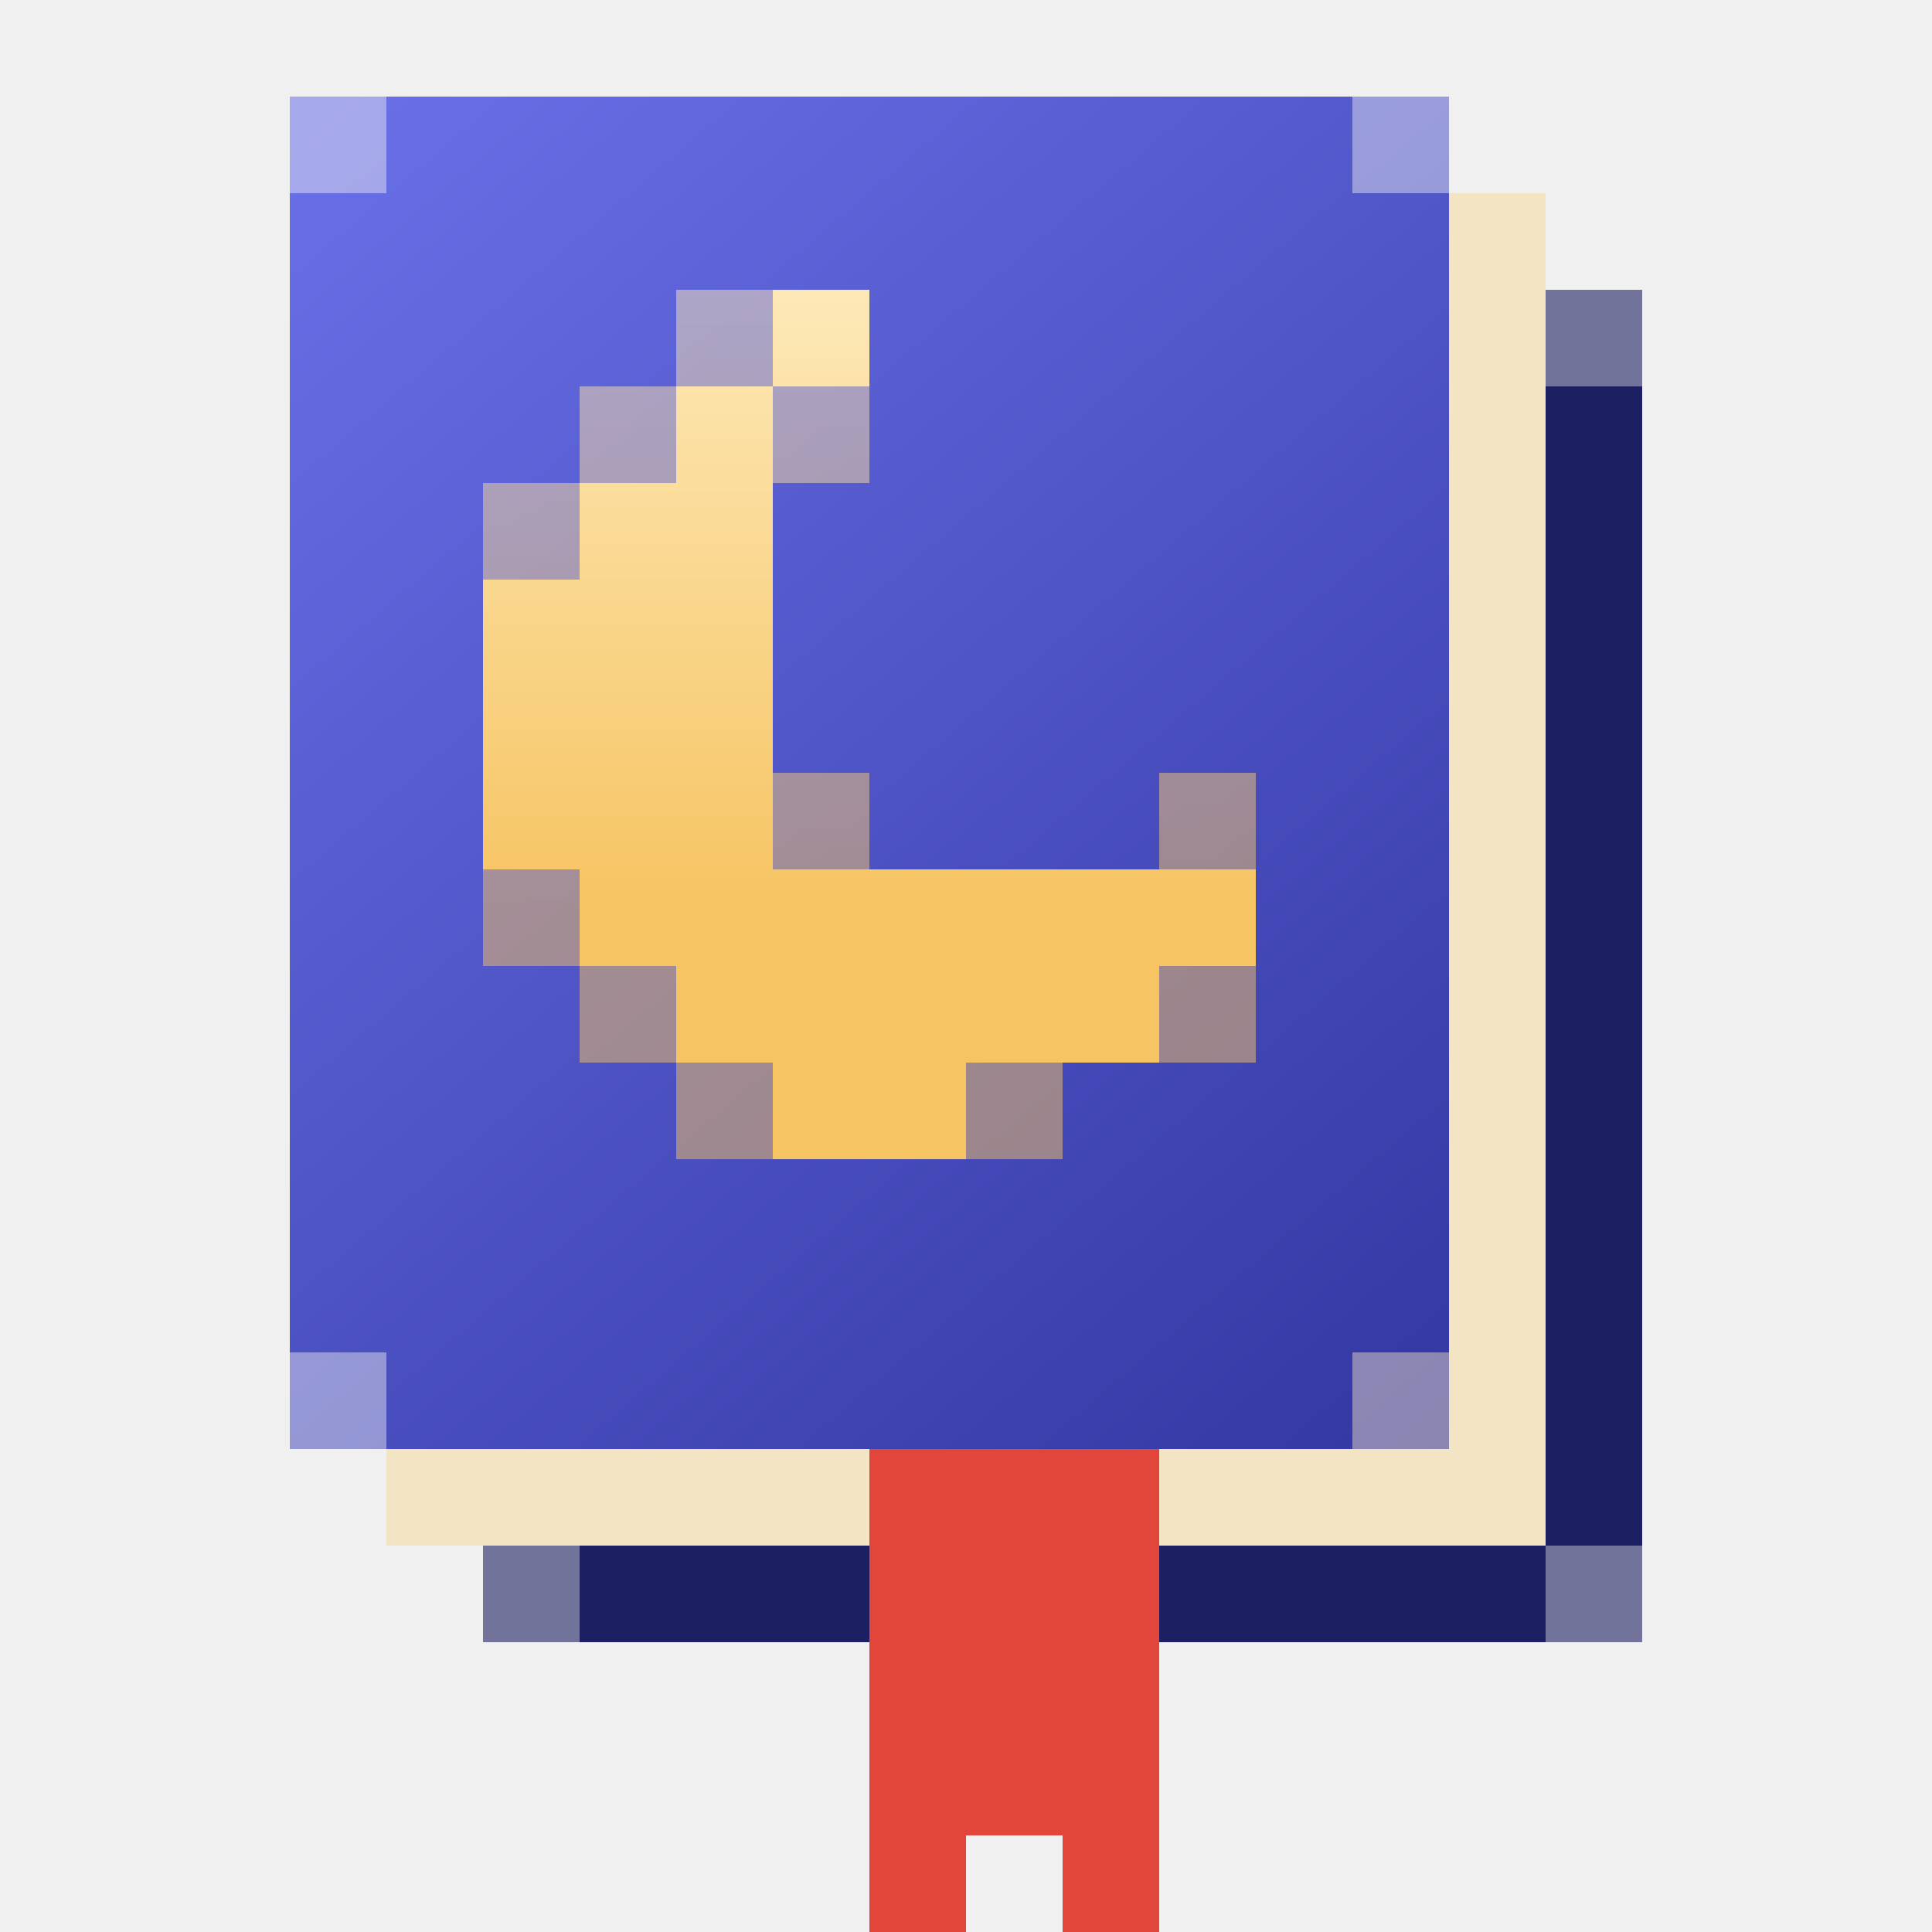
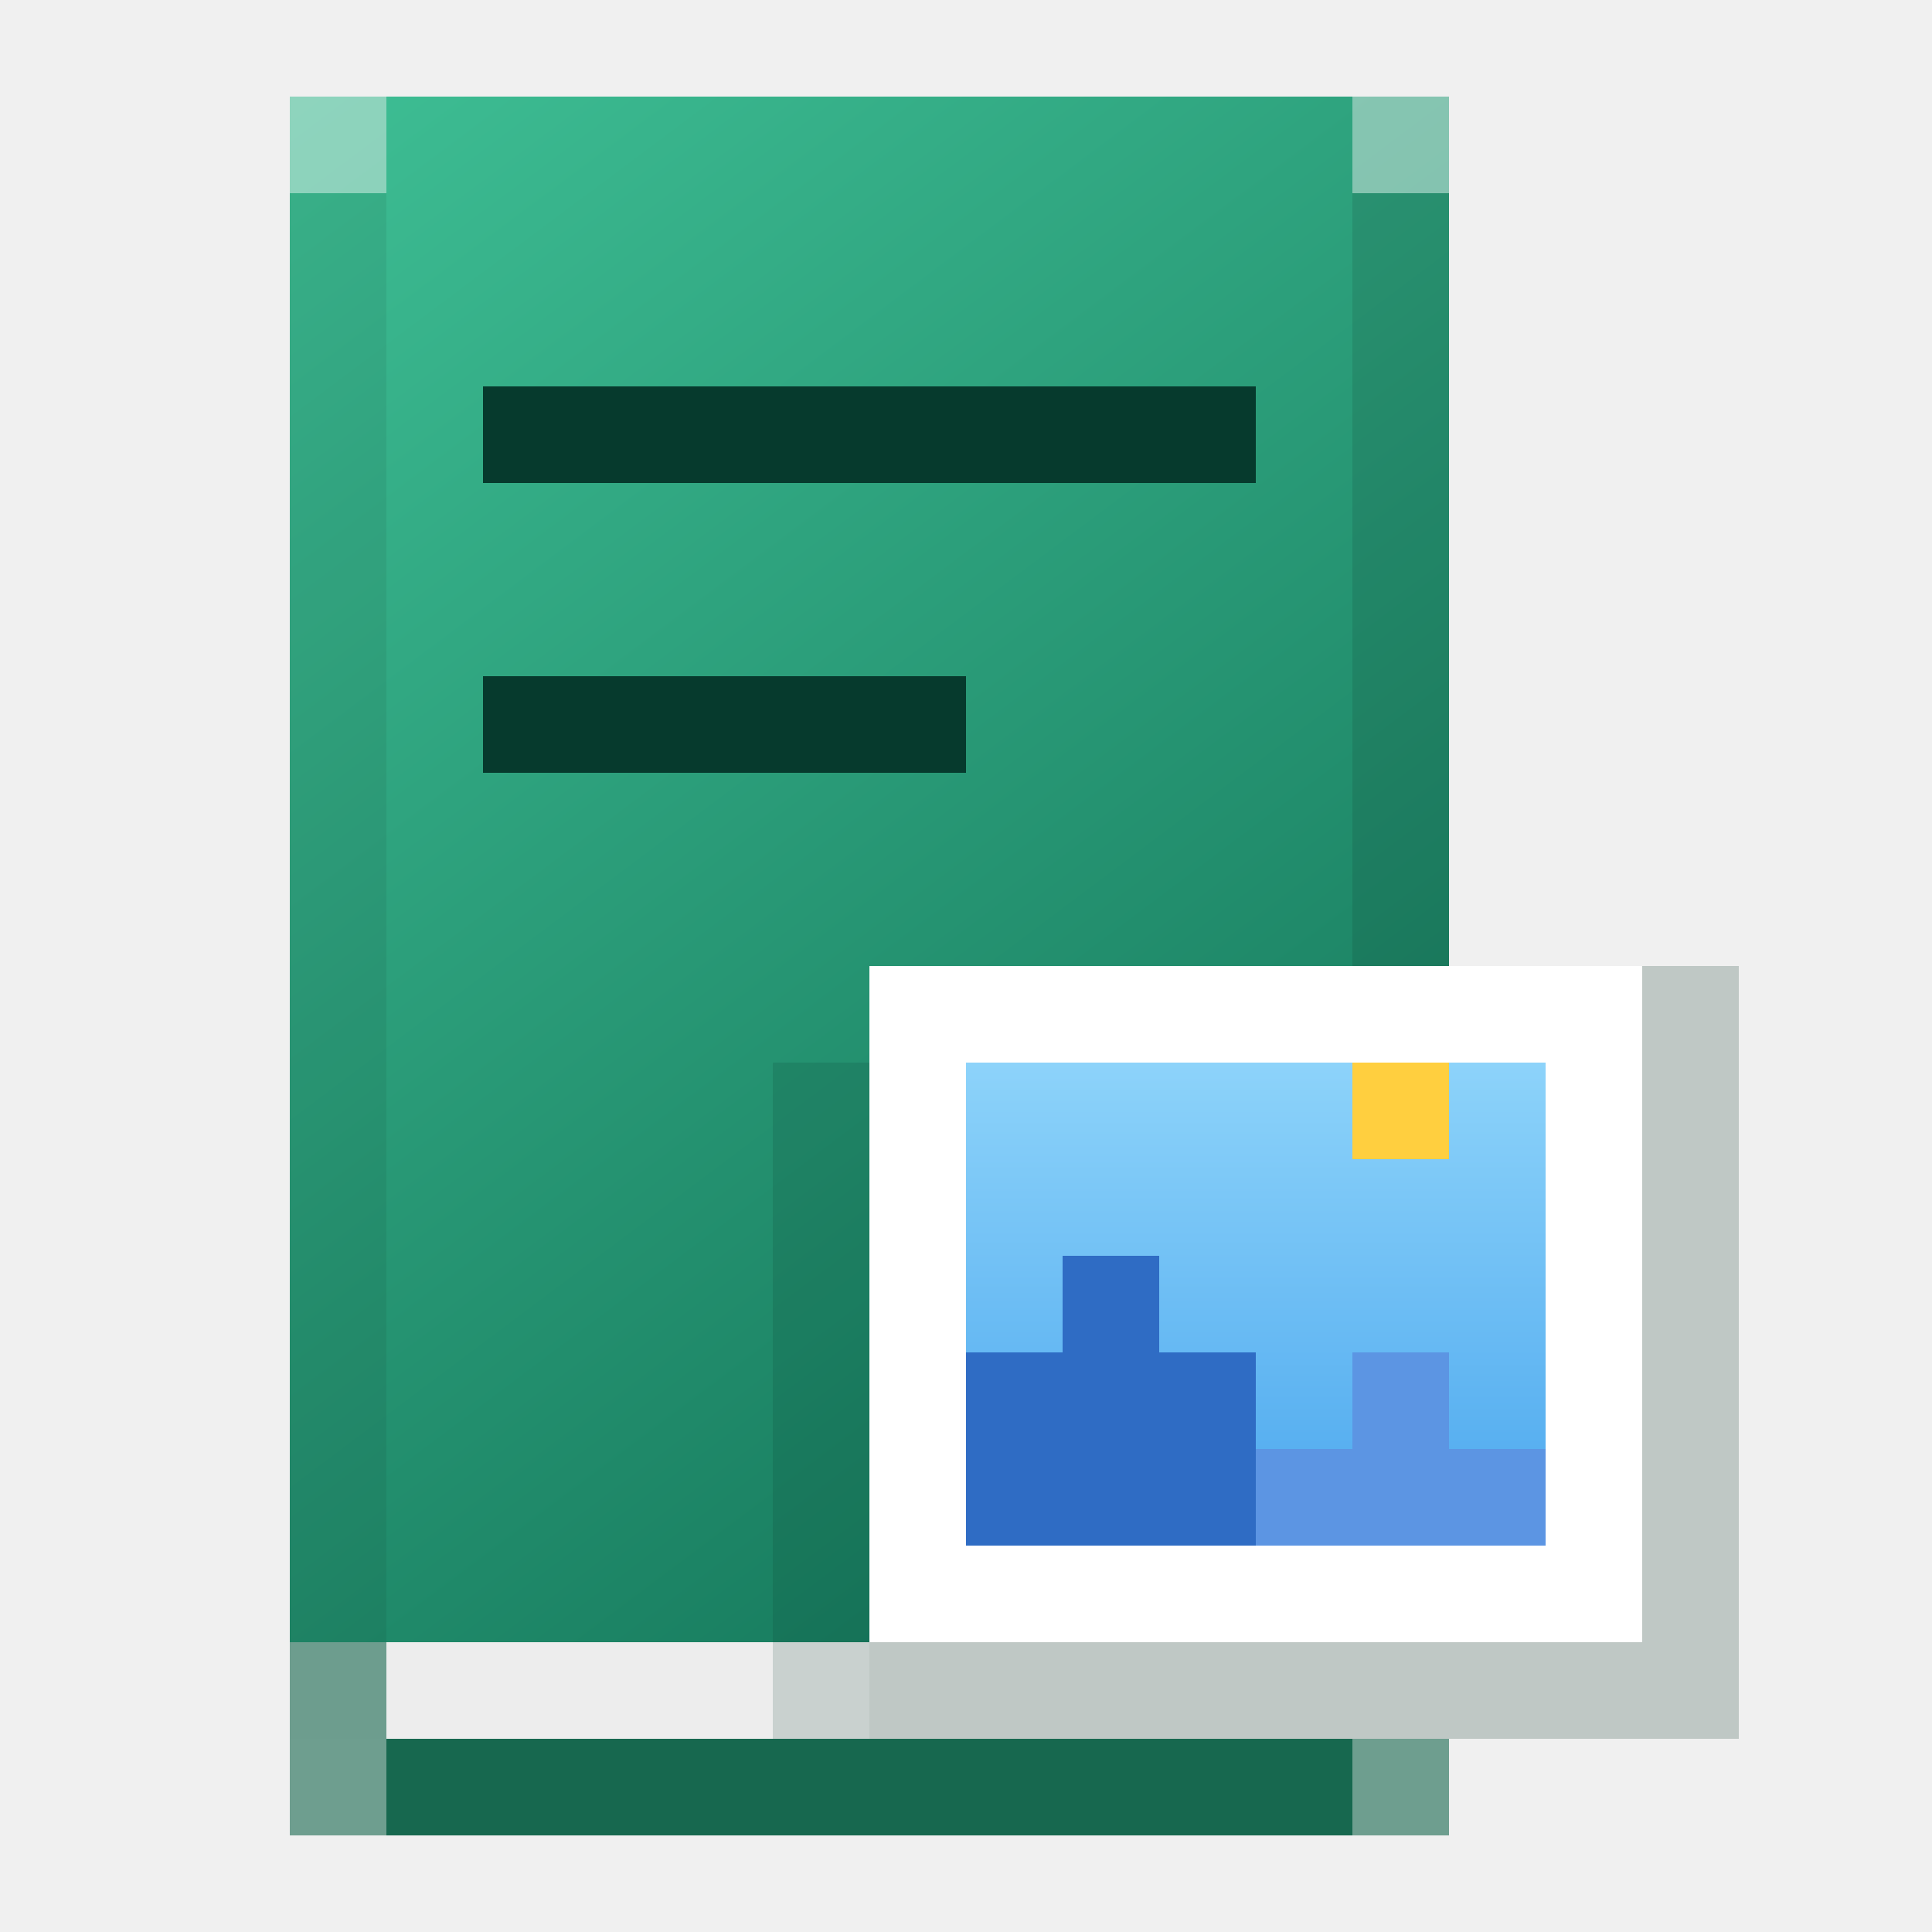
<svg xmlns="http://www.w3.org/2000/svg" width="20" height="20" viewBox="0 0 20 20">
  <defs>
-     <linearGradient id="cv" x1="3" y1="1" x2="15" y2="15" gradientUnits="userSpaceOnUse">
-       <stop offset="0" stop-color="#6A70E8" />
-       <stop offset="1" stop-color="#3337A3" />
+     <linearGradient id="pg" x1="3" y1="1" x2="15" y2="17" gradientUnits="userSpaceOnUse">
+       <stop offset="0" stop-color="#3EBE94" />
+       <stop offset="1" stop-color="#106F54" />
    </linearGradient>
-     <linearGradient id="mn" x1="0" y1="1" x2="0" y2="9.4" gradientUnits="userSpaceOnUse">
-       <stop offset="0" stop-color="#FFF4D2" />
-       <stop offset="1" stop-color="#F6C462" />
+     <linearGradient id="sky" x1="0" y1="11" x2="0" y2="16" gradientUnits="userSpaceOnUse">
+       <stop offset="0" stop-color="#8DD3FA" />
+       <stop offset="1" stop-color="#4BA7EE" />
    </linearGradient>
  </defs>
-   <rect x="5" y="4" width="12" height="12" fill="#1D1F63" shape-rendering="crispEdges" />
-   <rect x="6" y="3" width="10" height="1" fill="#1D1F63" shape-rendering="crispEdges" />
-   <rect x="6" y="16" width="10" height="1" fill="#1D1F63" shape-rendering="crispEdges" />
-   <rect x="5" y="3" width="1" height="1" fill="#1D1F63" opacity="0.6" shape-rendering="crispEdges" />
-   <rect x="5" y="16" width="1" height="1" fill="#1D1F63" opacity="0.6" shape-rendering="crispEdges" />
-   <rect x="16" y="3" width="1" height="1" fill="#1D1F63" opacity="0.6" shape-rendering="crispEdges" />
-   <rect x="16" y="16" width="1" height="1" fill="#1D1F63" opacity="0.6" shape-rendering="crispEdges" />
-   <rect x="4" y="3" width="12" height="12" fill="#F3E4C4" shape-rendering="crispEdges" />
-   <rect x="5" y="2" width="10" height="1" fill="#F3E4C4" shape-rendering="crispEdges" />
-   <rect x="5" y="15" width="10" height="1" fill="#F3E4C4" shape-rendering="crispEdges" />
-   <rect x="4" y="2" width="1" height="1" fill="#F3E4C4" shape-rendering="crispEdges" />
-   <rect x="4" y="15" width="1" height="1" fill="#F3E4C4" shape-rendering="crispEdges" />
-   <rect x="15" y="2" width="1" height="1" fill="#F3E4C4" shape-rendering="crispEdges" />
-   <rect x="15" y="15" width="1" height="1" fill="#F3E4C4" shape-rendering="crispEdges" />
-   <rect x="9" y="15" width="3" height="4" fill="#E2463A" shape-rendering="crispEdges" />
-   <rect x="9" y="19" width="1" height="1" fill="#E2463A" shape-rendering="crispEdges" />
-   <rect x="11" y="19" width="1" height="1" fill="#E2463A" shape-rendering="crispEdges" />
-   <rect x="3" y="2" width="12" height="12" fill="url(#cv)" shape-rendering="crispEdges" />
-   <rect x="4" y="1" width="10" height="1" fill="url(#cv)" shape-rendering="crispEdges" />
-   <rect x="4" y="14" width="10" height="1" fill="url(#cv)" shape-rendering="crispEdges" />
-   <rect x="3" y="1" width="1" height="1" fill="url(#cv)" opacity="0.55" shape-rendering="crispEdges" />
-   <rect x="3" y="14" width="1" height="1" fill="url(#cv)" opacity="0.55" shape-rendering="crispEdges" />
-   <rect x="14" y="1" width="1" height="1" fill="url(#cv)" opacity="0.55" shape-rendering="crispEdges" />
-   <rect x="14" y="14" width="1" height="1" fill="url(#cv)" opacity="0.55" shape-rendering="crispEdges" />
-   <rect x="7" y="3" width="1" height="1" fill="url(#mn)" opacity="0.5" shape-rendering="crispEdges" />
-   <rect x="8" y="3" width="1" height="1" fill="url(#mn)" shape-rendering="crispEdges" />
-   <rect x="6" y="4" width="1" height="1" fill="url(#mn)" opacity="0.5" shape-rendering="crispEdges" />
-   <rect x="7" y="4" width="1" height="1" fill="url(#mn)" shape-rendering="crispEdges" />
-   <rect x="8" y="4" width="1" height="1" fill="url(#mn)" opacity="0.5" shape-rendering="crispEdges" />
-   <rect x="5" y="5" width="1" height="1" fill="url(#mn)" opacity="0.5" shape-rendering="crispEdges" />
-   <rect x="6" y="5" width="1" height="1" fill="url(#mn)" shape-rendering="crispEdges" />
-   <rect x="7" y="5" width="1" height="1" fill="url(#mn)" shape-rendering="crispEdges" />
-   <rect x="5" y="6" width="1" height="1" fill="url(#mn)" shape-rendering="crispEdges" />
-   <rect x="6" y="6" width="1" height="1" fill="url(#mn)" shape-rendering="crispEdges" />
-   <rect x="7" y="6" width="1" height="1" fill="url(#mn)" shape-rendering="crispEdges" />
-   <rect x="5" y="7" width="1" height="1" fill="url(#mn)" shape-rendering="crispEdges" />
-   <rect x="6" y="7" width="1" height="1" fill="url(#mn)" shape-rendering="crispEdges" />
-   <rect x="7" y="7" width="1" height="1" fill="url(#mn)" shape-rendering="crispEdges" />
-   <rect x="5" y="8" width="1" height="1" fill="url(#mn)" shape-rendering="crispEdges" />
-   <rect x="6" y="8" width="1" height="1" fill="url(#mn)" shape-rendering="crispEdges" />
-   <rect x="7" y="8" width="1" height="1" fill="url(#mn)" shape-rendering="crispEdges" />
-   <rect x="8" y="8" width="1" height="1" fill="url(#mn)" opacity="0.5" shape-rendering="crispEdges" />
-   <rect x="12" y="8" width="1" height="1" fill="url(#mn)" opacity="0.5" shape-rendering="crispEdges" />
-   <rect x="5" y="9" width="1" height="1" fill="url(#mn)" opacity="0.5" shape-rendering="crispEdges" />
-   <rect x="6" y="9" width="1" height="1" fill="url(#mn)" shape-rendering="crispEdges" />
-   <rect x="7" y="9" width="1" height="1" fill="url(#mn)" shape-rendering="crispEdges" />
-   <rect x="8" y="9" width="1" height="1" fill="url(#mn)" shape-rendering="crispEdges" />
-   <rect x="9" y="9" width="1" height="1" fill="url(#mn)" shape-rendering="crispEdges" />
-   <rect x="10" y="9" width="1" height="1" fill="url(#mn)" shape-rendering="crispEdges" />
-   <rect x="11" y="9" width="1" height="1" fill="url(#mn)" shape-rendering="crispEdges" />
-   <rect x="12" y="9" width="1" height="1" fill="url(#mn)" shape-rendering="crispEdges" />
-   <rect x="6" y="10" width="1" height="1" fill="url(#mn)" opacity="0.5" shape-rendering="crispEdges" />
-   <rect x="7" y="10" width="1" height="1" fill="url(#mn)" shape-rendering="crispEdges" />
-   <rect x="8" y="10" width="1" height="1" fill="url(#mn)" shape-rendering="crispEdges" />
-   <rect x="9" y="10" width="1" height="1" fill="url(#mn)" shape-rendering="crispEdges" />
-   <rect x="10" y="10" width="1" height="1" fill="url(#mn)" shape-rendering="crispEdges" />
-   <rect x="11" y="10" width="1" height="1" fill="url(#mn)" shape-rendering="crispEdges" />
-   <rect x="12" y="10" width="1" height="1" fill="url(#mn)" opacity="0.5" shape-rendering="crispEdges" />
-   <rect x="7" y="11" width="1" height="1" fill="url(#mn)" opacity="0.5" shape-rendering="crispEdges" />
-   <rect x="8" y="11" width="1" height="1" fill="url(#mn)" shape-rendering="crispEdges" />
-   <rect x="9" y="11" width="1" height="1" fill="url(#mn)" shape-rendering="crispEdges" />
-   <rect x="10" y="11" width="1" height="1" fill="url(#mn)" opacity="0.5" shape-rendering="crispEdges" />
+   <rect x="3" y="2" width="12" height="15" fill="url(#pg)" shape-rendering="crispEdges" />
+   <rect x="4" y="1" width="10" height="1" fill="url(#pg)" shape-rendering="crispEdges" />
+   <rect x="4" y="17" width="10" height="1" fill="url(#pg)" shape-rendering="crispEdges" />
+   <rect x="3" y="1" width="1" height="1" fill="url(#pg)" opacity="0.55" shape-rendering="crispEdges" />
+   <rect x="3" y="17" width="1" height="1" fill="url(#pg)" shape-rendering="crispEdges" />
+   <rect x="14" y="1" width="1" height="1" fill="url(#pg)" opacity="0.55" shape-rendering="crispEdges" />
+   <rect x="14" y="17" width="1" height="1" fill="url(#pg)" shape-rendering="crispEdges" />
+   <rect x="3" y="2" width="1" height="15" fill="#000" opacity="0.07" shape-rendering="crispEdges" />
+   <rect x="14" y="2" width="1" height="15" fill="#000" opacity="0.1" shape-rendering="crispEdges" />
+   <rect x="3" y="17" width="12" height="1" fill="#EDEDED" shape-rendering="crispEdges" />
+   <rect x="3" y="17" width="1" height="1" fill="#17684F" opacity="0.6" shape-rendering="crispEdges" />
+   <rect x="14" y="17" width="1" height="1" fill="#17684F" opacity="0.6" shape-rendering="crispEdges" />
+   <rect x="4" y="18" width="10" height="1" fill="#17684F" shape-rendering="crispEdges" />
+   <rect x="3" y="18" width="1" height="1" fill="#17684F" opacity="0.6" shape-rendering="crispEdges" />
+   <rect x="14" y="18" width="1" height="1" fill="#17684F" opacity="0.6" shape-rendering="crispEdges" />
+   <rect x="5" y="4" width="8" height="1" fill="#063A2D" shape-rendering="crispEdges" />
+   <rect x="5" y="7" width="5" height="1" fill="#063A2D" shape-rendering="crispEdges" />
+   <rect x="8" y="11" width="1" height="7" fill="#063A2C" opacity="0.16" shape-rendering="crispEdges" />
+   <rect x="9" y="11" width="9" height="6" fill="#FFFFFF" shape-rendering="crispEdges" />
+   <rect x="10" y="10" width="7" height="1" fill="#FFFFFF" shape-rendering="crispEdges" />
+   <rect x="10" y="17" width="7" height="1" fill="#FFFFFF" shape-rendering="crispEdges" />
+   <rect x="9" y="10" width="1" height="1" fill="#FFFFFF" shape-rendering="crispEdges" />
+   <rect x="9" y="17" width="1" height="1" fill="#FFFFFF" shape-rendering="crispEdges" />
+   <rect x="17" y="10" width="1" height="1" fill="#FFFFFF" shape-rendering="crispEdges" />
+   <rect x="17" y="17" width="1" height="1" fill="#FFFFFF" shape-rendering="crispEdges" />
+   <rect x="17" y="10" width="1" height="8" fill="#BFC8C5" shape-rendering="crispEdges" />
+   <rect x="9" y="17" width="9" height="1" fill="#BFC8C5" shape-rendering="crispEdges" />
+   <rect x="10" y="11" width="6" height="5" fill="url(#sky)" shape-rendering="crispEdges" />
+   <rect x="14" y="11" width="1" height="1" fill="#FFCF3F" shape-rendering="crispEdges" />
+   <rect x="11" y="13" width="1" height="1" fill="#2F6CC4" shape-rendering="crispEdges" />
+   <rect x="10" y="14" width="1" height="1" fill="#2F6CC4" shape-rendering="crispEdges" />
+   <rect x="11" y="14" width="1" height="1" fill="#2F6CC4" shape-rendering="crispEdges" />
+   <rect x="12" y="14" width="1" height="1" fill="#2F6CC4" shape-rendering="crispEdges" />
+   <rect x="14" y="14" width="1" height="1" fill="#5C95E3" shape-rendering="crispEdges" />
+   <rect x="10" y="15" width="1" height="1" fill="#2F6CC4" shape-rendering="crispEdges" />
+   <rect x="11" y="15" width="1" height="1" fill="#2F6CC4" shape-rendering="crispEdges" />
+   <rect x="12" y="15" width="1" height="1" fill="#2F6CC4" shape-rendering="crispEdges" />
+   <rect x="13" y="15" width="1" height="1" fill="#5C95E3" shape-rendering="crispEdges" />
+   <rect x="14" y="15" width="1" height="1" fill="#5C95E3" shape-rendering="crispEdges" />
+   <rect x="15" y="15" width="1" height="1" fill="#5C95E3" shape-rendering="crispEdges" />
</svg>
